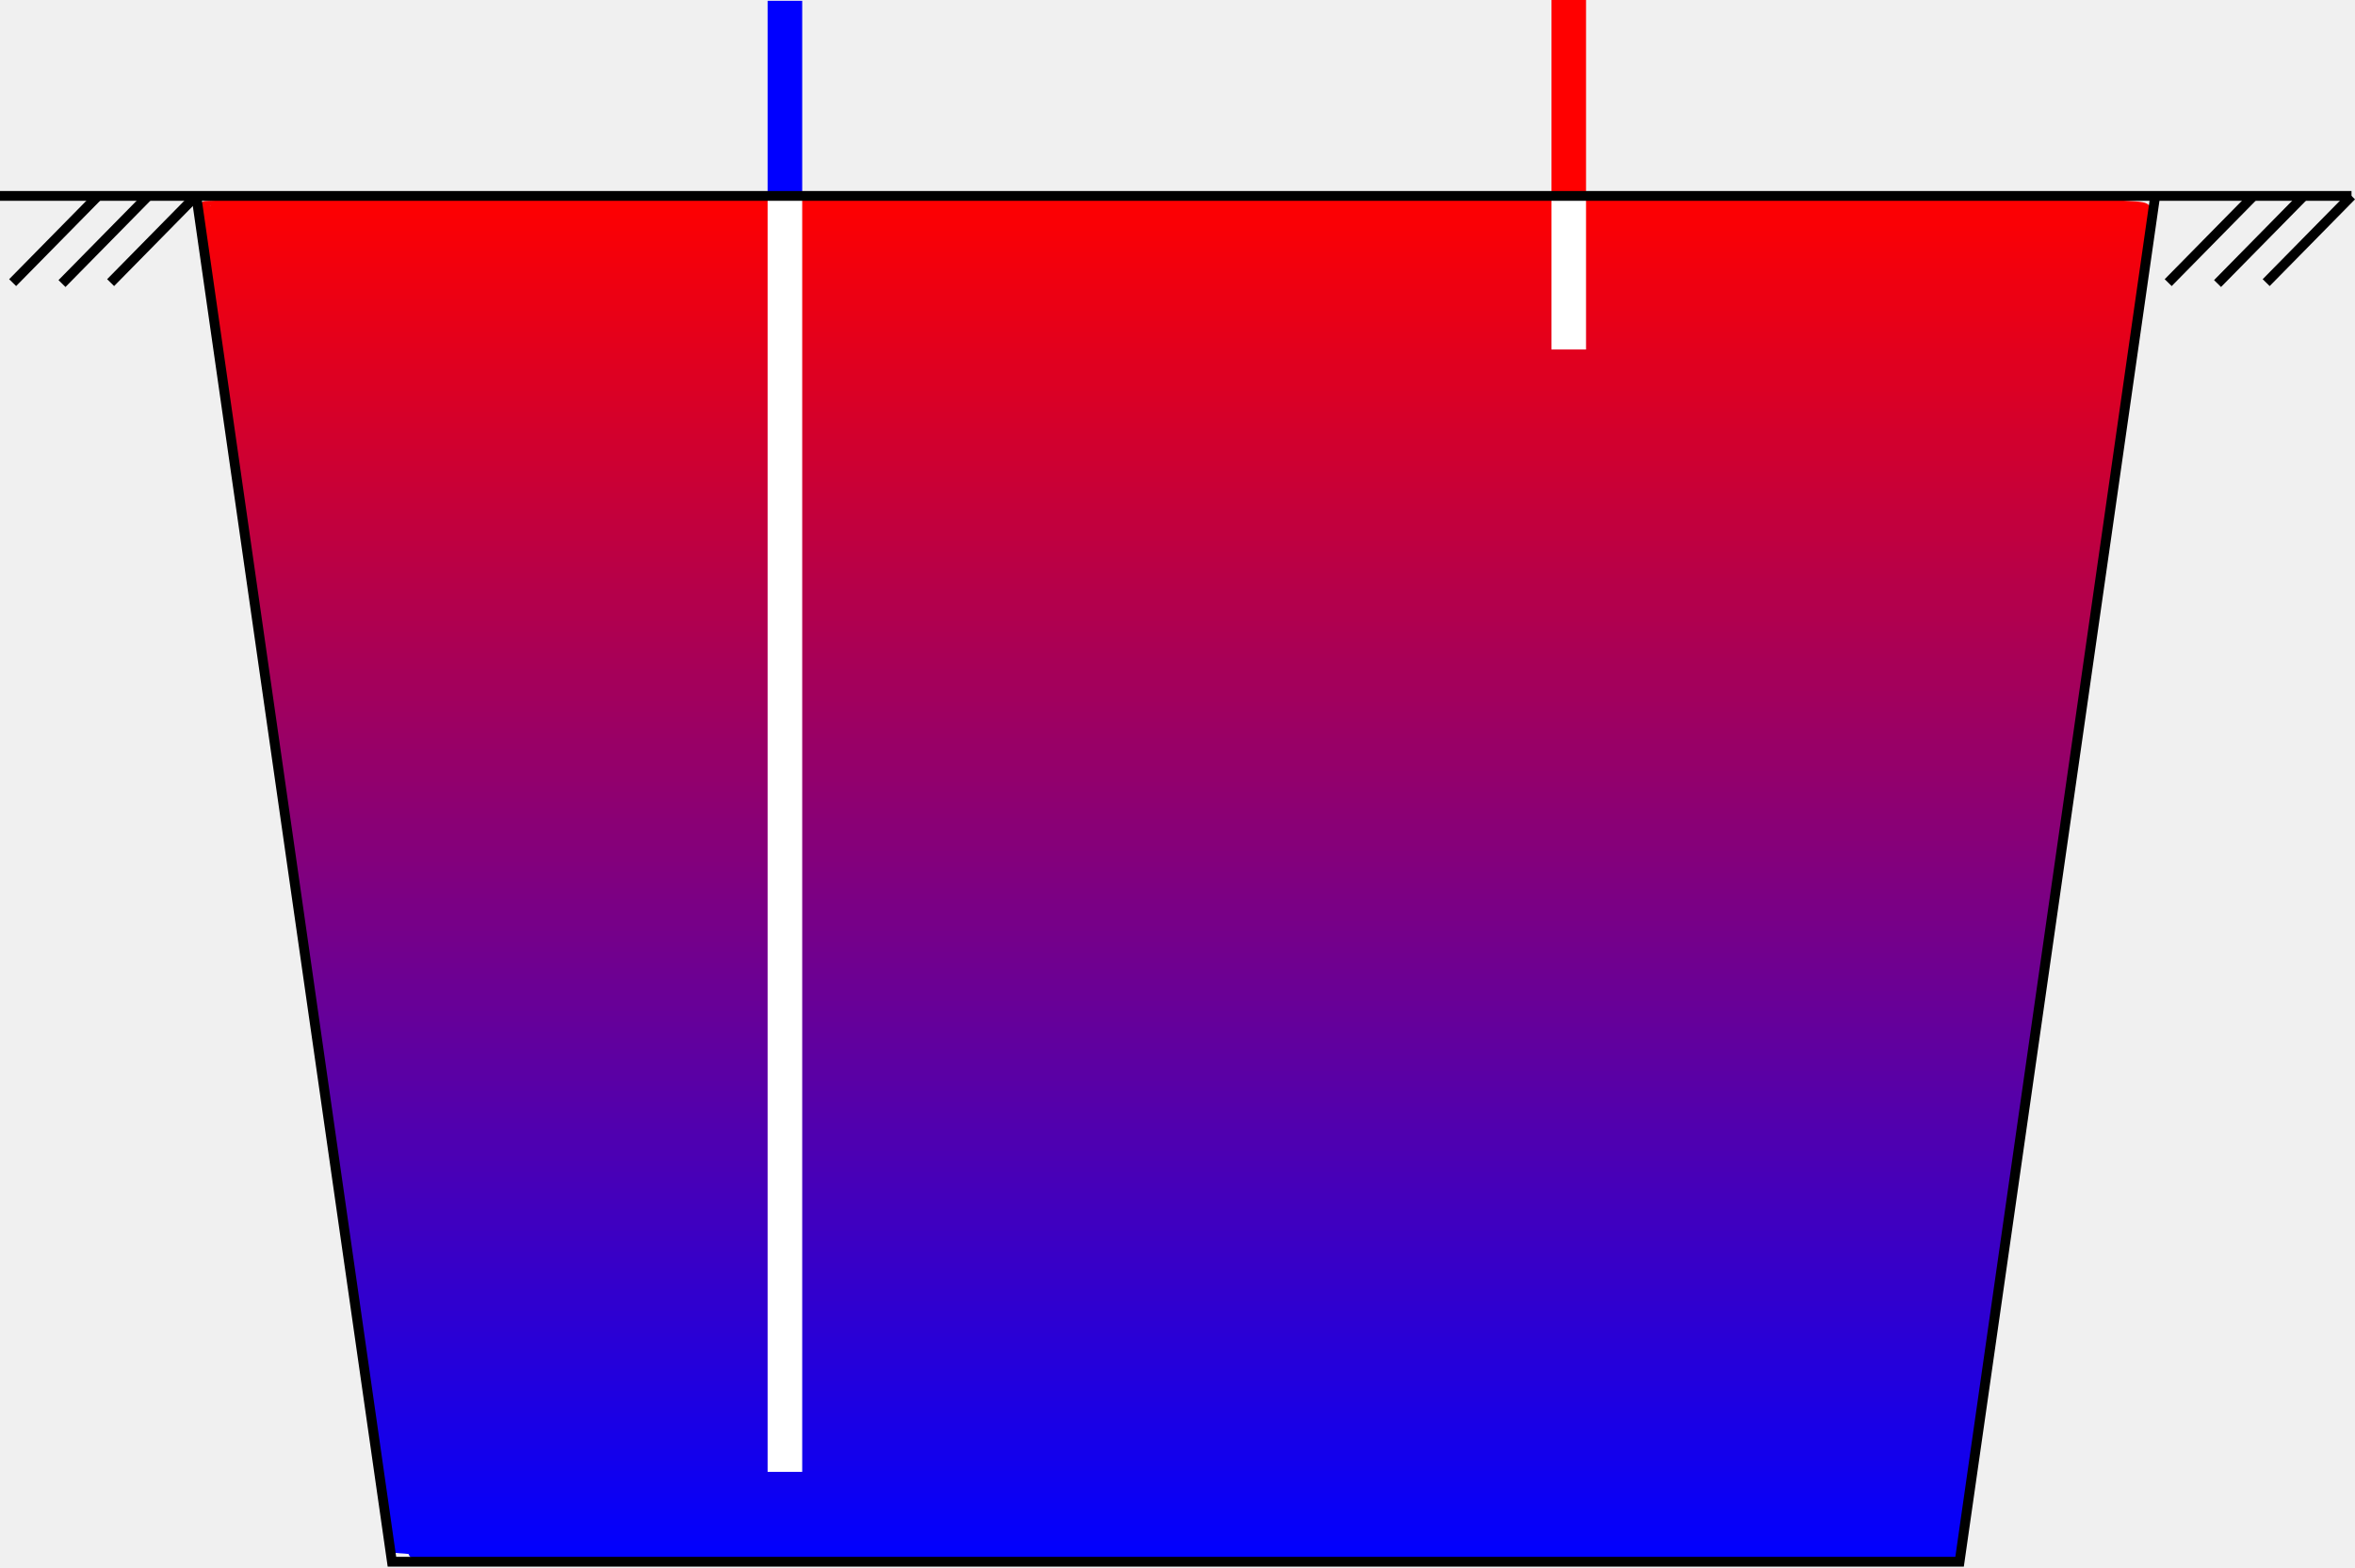
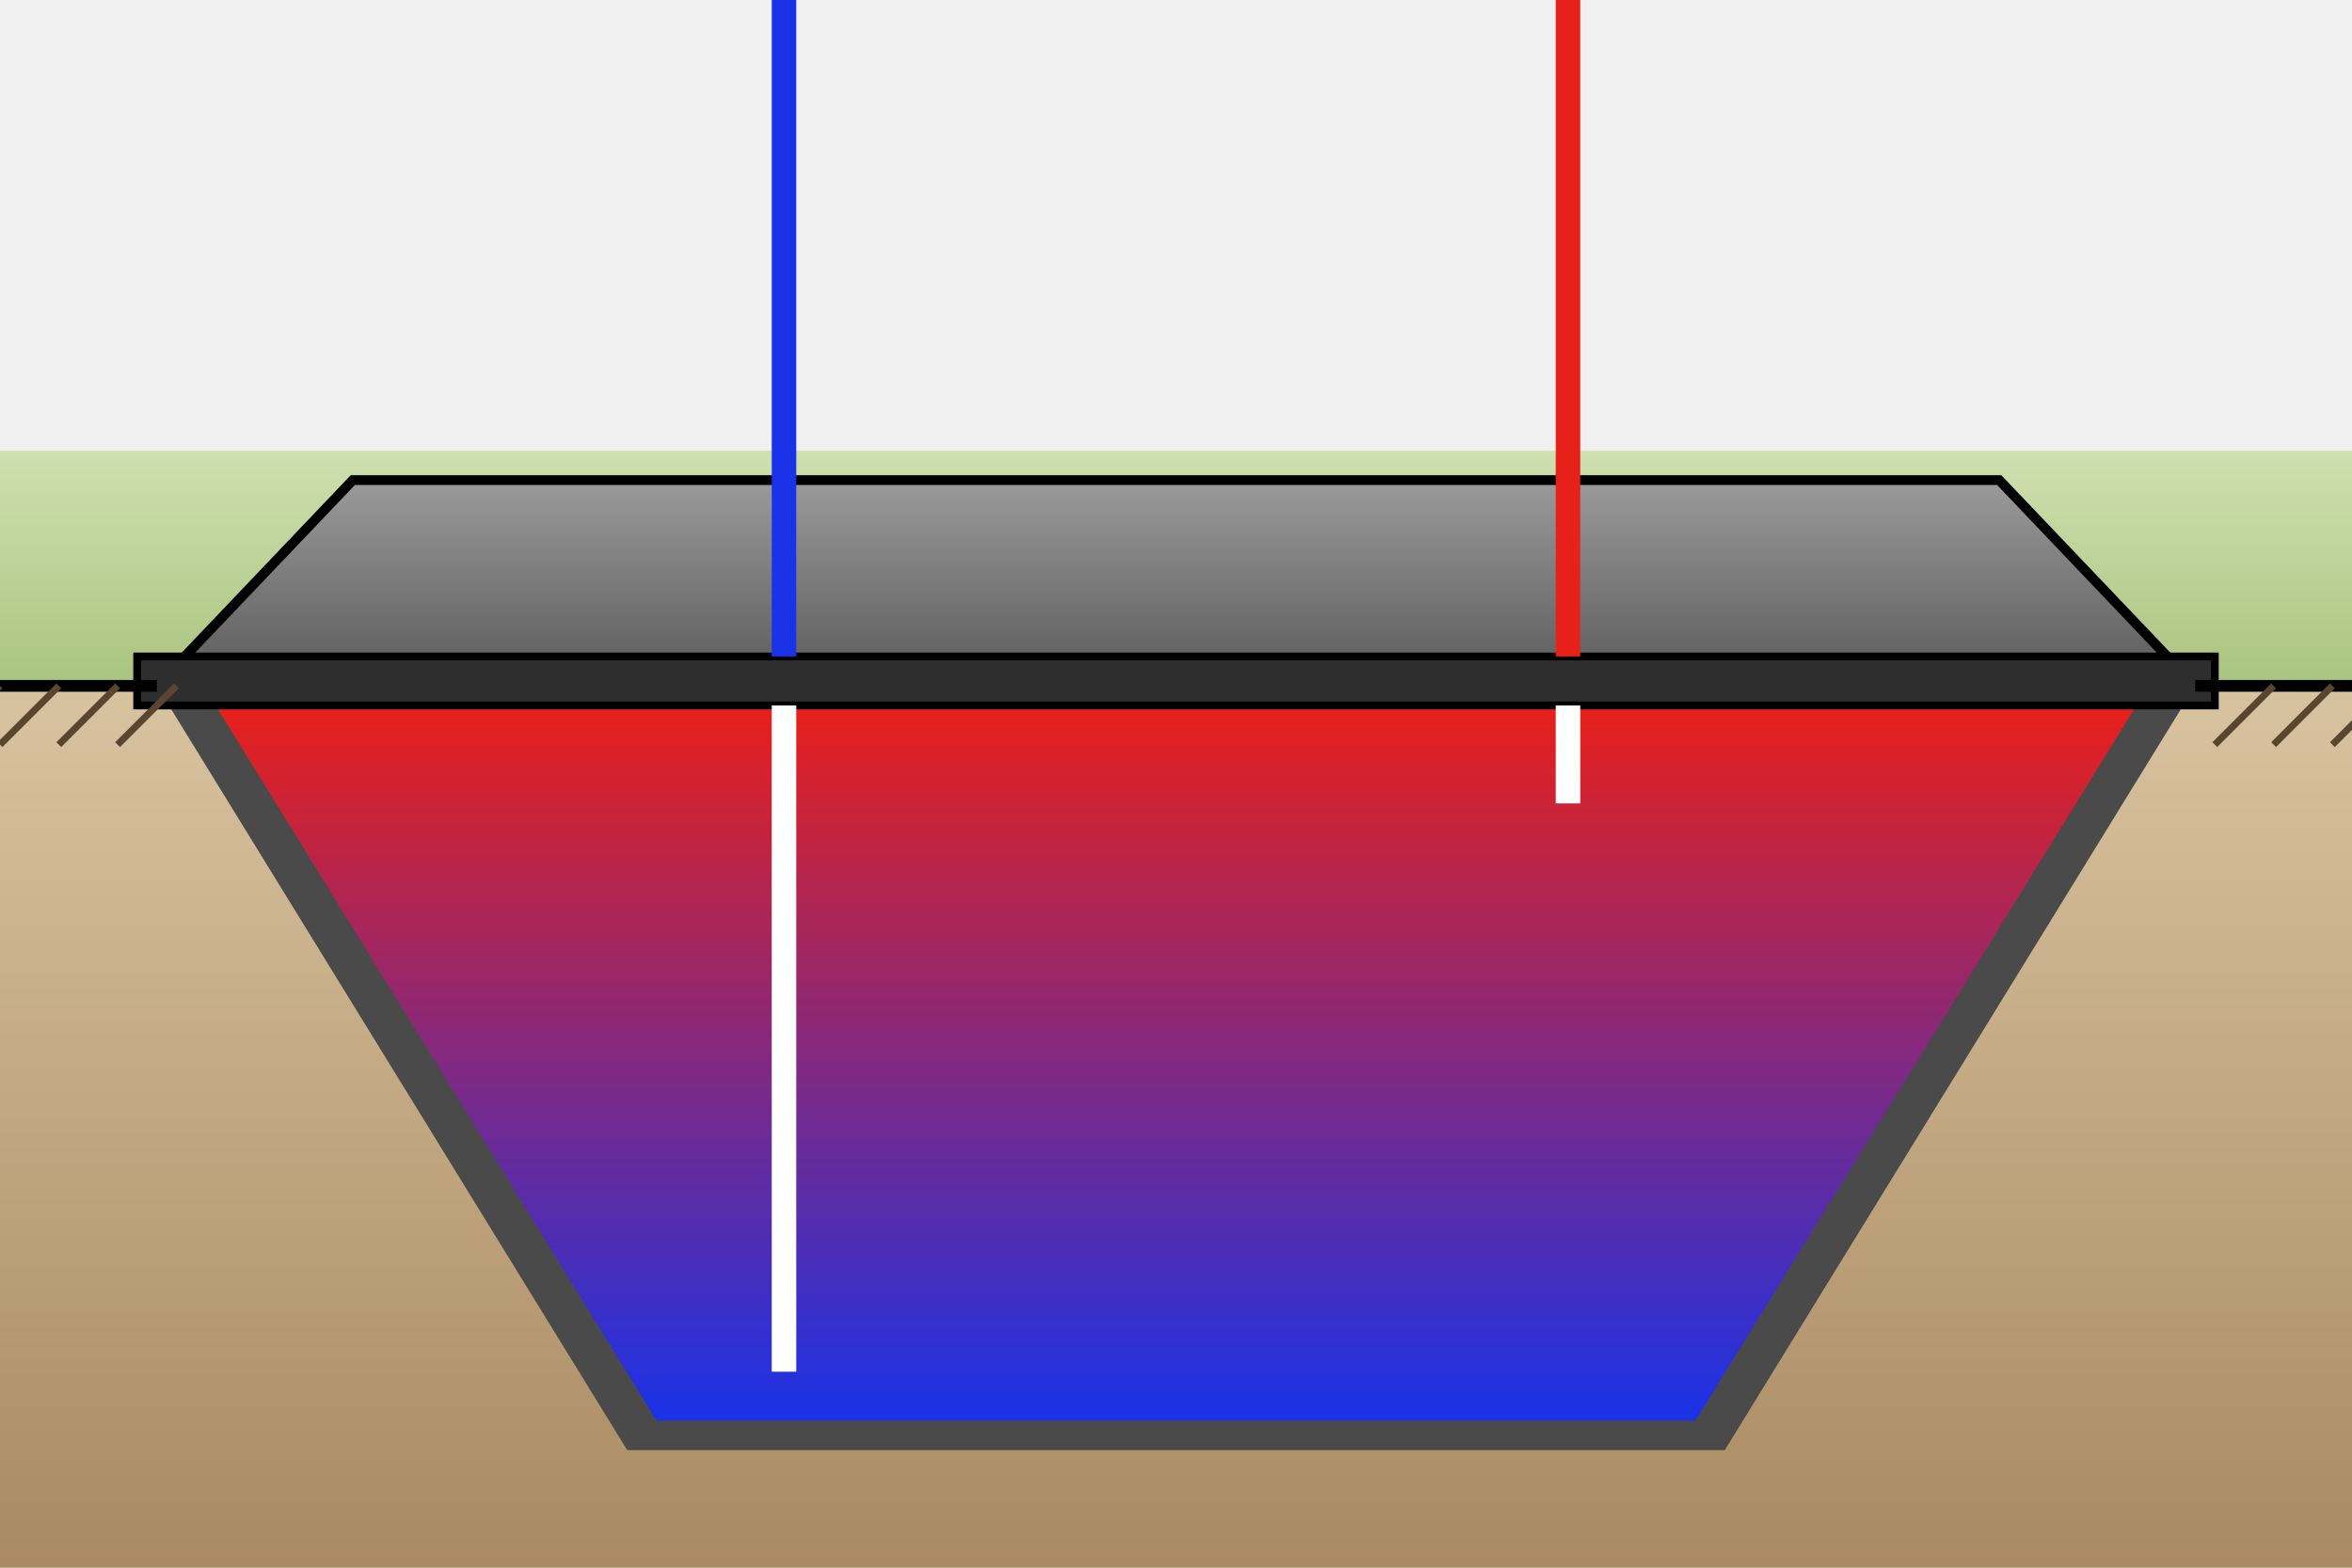
- <svg xmlns="http://www.w3.org/2000/svg" xmlns:xlink="http://www.w3.org/1999/xlink" width="240.356mm" height="160mm" viewBox="0 0 240.356 160" version="1.1" id="svg1012">
-   <defs id="defs1006">
-     <linearGradient id="swatch1">
-       <stop style="stop-color:#000000;stop-opacity:1;" offset="0" id="stop1" />
+ <svg xmlns="http://www.w3.org/2000/svg" version="1.1" width="240mm" height="160mm" viewBox="0 0 240 160">
+   <defs>
+     <linearGradient id="strat" x1="0" y1="0" x2="0" y2="1">
+       <stop offset="0" stop-color="#e8201a" />
+       <stop offset="1" stop-color="#1a32e8" />
    </linearGradient>
-     <linearGradient id="linearGradient1479">
-       <stop id="stop1475" offset="0" style="stop-color:#ff0000;stop-opacity:1" />
-       <stop id="stop1477" offset="1" style="stop-color:#0000ff;stop-opacity:1" />
+     <linearGradient id="soil" x1="0" y1="0" x2="0" y2="1">
+       <stop offset="0" stop-color="#d8c3a0" />
+       <stop offset="1" stop-color="#a98a62" />
    </linearGradient>
-     <linearGradient id="linearGradient1451">
-       <stop id="stop1447" offset="0" style="stop-color:#ff0000;stop-opacity:1" />
-       <stop id="stop1449" offset="1" style="stop-color:#0000ff;stop-opacity:1" />
+     <linearGradient id="grass" x1="0" y1="0" x2="0" y2="1">
+       <stop offset="0" stop-color="#cfe0b0" />
+       <stop offset="1" stop-color="#a9c47f" />
    </linearGradient>
-     <linearGradient gradientUnits="userSpaceOnUse" y2="601.76" x2="453.363" y1="75.591" x1="453.543" id="linearGradient1453" xlink:href="#linearGradient1451" />
-     <linearGradient gradientUnits="userSpaceOnUse" y2="601.76" x2="453.363" y1="75.591" x1="453.543" id="linearGradient1481" xlink:href="#linearGradient1479" />
+     <linearGradient id="cov" x1="0" y1="0" x2="0" y2="1">
+       <stop offset="0" stop-color="#9a9a9a" />
+       <stop offset="1" stop-color="#5a5a5a" />
+     </linearGradient>
  </defs>
-   <g style="opacity:0.999" id="layer1" transform="translate(14.92263,-44.73214)">
-     <path style="fill:none;stroke:#ff0000;stroke-width:3.53;stroke-linecap:butt;stroke-linejoin:miter;stroke-miterlimit:4;stroke-dasharray:none;stroke-opacity:1" d="M 145.186,64.732 V 44.707" id="path1777" />
-     <path style="fill:none;stroke:#0000ff;stroke-width:3.53;stroke-linecap:butt;stroke-linejoin:miter;stroke-miterlimit:4;stroke-dasharray:none;stroke-opacity:1" d="M 65.186,64.84 V 44.815" id="path1773" />
-     <path transform="matrix(0.2645833,0,0,0.2645833,-14.92263,44.73214)" id="path1445" d="m 153.351,599.128 c 0,-0.269 -16.714,-117 -37.143,-259.401 C 95.779,197.325 79.065,80.224 79.065,79.502 c 0,-0.795 147.608,-1.313 374.286,-1.313 355.506,0 374.286,0.125 374.298,2.5 0.013,2.727 -72.495,510.47 -73.646,515.714 l -0.706,3.214 H 453.323 c -164.985,0 -299.973,-0.22 -299.973,-0.489 z" style="fill:url(#linearGradient1453);fill-opacity:1;fill-rule:evenodd;stroke:url(#linearGradient1481);stroke-width:3.78;stroke-linecap:round;stroke-linejoin:round;stroke-miterlimit:4;stroke-dasharray:none;paint-order:markers fill stroke" />
-     <path style="fill:none;stroke:#ffffff;stroke-width:3.53;stroke-linecap:butt;stroke-linejoin:miter;stroke-miterlimit:4;stroke-dasharray:none;stroke-opacity:1" d="M 65.186,194.995 V 64.84" id="path1781" />
-     <path style="fill:none;stroke:#ffffff;stroke-width:3.53;stroke-linecap:butt;stroke-linejoin:miter;stroke-miterlimit:4;stroke-dasharray:none;stroke-opacity:1" d="M 145.186,80.411 V 64.732" id="path1769" />
-     <path style="fill:none;stroke:#000000;stroke-width:1;stroke-linecap:butt;stroke-linejoin:miter;stroke-miterlimit:4;stroke-dasharray:none;stroke-opacity:1" d="M -14.923,64.732 H 225.077" id="path856" />
-     <path style="fill:none;stroke:#000000;stroke-width:1;stroke-linecap:butt;stroke-linejoin:miter;stroke-miterlimit:4;stroke-dasharray:none;stroke-opacity:1" d="M 5.077,64.484 25.077,204.165 h 160 l 20,-139.682" id="path860" />
-     <path style="fill:none;stroke:#000000;stroke-width:1;stroke-linecap:butt;stroke-linejoin:miter;stroke-miterlimit:4;stroke-dasharray:none;stroke-opacity:1" d="m -13.633,73.586 8.711,-8.854" id="path977" />
-     <path id="path1007" d="M -8.596,73.68 0.114,64.826" style="fill:none;stroke:#000000;stroke-width:1;stroke-linecap:butt;stroke-linejoin:miter;stroke-miterlimit:4;stroke-dasharray:none;stroke-opacity:1" />
-     <path id="path1009" d="M -3.633,73.586 5.077,64.732" style="fill:none;stroke:#000000;stroke-width:1;stroke-linecap:butt;stroke-linejoin:miter;stroke-miterlimit:4;stroke-dasharray:none;stroke-opacity:1" />
-     <path style="fill:none;stroke:#000000;stroke-width:1;stroke-linecap:butt;stroke-linejoin:miter;stroke-miterlimit:4;stroke-dasharray:none;stroke-opacity:1" d="m 206.367,73.586 8.711,-8.854" id="path977-9" />
-     <path id="path1007-7" d="m 211.404,73.68 8.711,-8.854" style="fill:none;stroke:#000000;stroke-width:1;stroke-linecap:butt;stroke-linejoin:miter;stroke-miterlimit:4;stroke-dasharray:none;stroke-opacity:1" />
-     <path id="path1009-8" d="m 216.367,73.586 8.711,-8.854" style="fill:none;stroke:#000000;stroke-width:1;stroke-linecap:butt;stroke-linejoin:miter;stroke-miterlimit:4;stroke-dasharray:none;stroke-opacity:1" />
-   </g>
+   <polygon points="0,46 240,46 240,70 0,70" fill="url(#grass)" />
+   <rect x="0" y="70" width="240" height="90" fill="url(#soil)" />
+   <polygon points="16,70 224,70 204,49 36,49" fill="url(#cov)" stroke="#000" stroke-width="1" />
+   <polygon points="16,70 224,70 176,148 64,148" fill="#4a4a4a" />
+   <polygon points="22,72 218,72 173,145 67,145" fill="url(#strat)" />
+   <rect x="14" y="67" width="212" height="5" fill="#2e2e2e" stroke="#000" stroke-width="0.8" />
+   <line x1="0" y1="70" x2="16" y2="70" stroke="#000" stroke-width="1.2" />
+   <line x1="224" y1="70" x2="240" y2="70" stroke="#000" stroke-width="1.2" />
+   <line x1="-6" y1="76" x2="0" y2="70" stroke="#5a4630" stroke-width="0.7" />
+   <line x1="0" y1="76" x2="6" y2="70" stroke="#5a4630" stroke-width="0.7" />
+   <line x1="6" y1="76" x2="12" y2="70" stroke="#5a4630" stroke-width="0.7" />
+   <line x1="12" y1="76" x2="18" y2="70" stroke="#5a4630" stroke-width="0.7" />
+   <line x1="226" y1="76" x2="232" y2="70" stroke="#5a4630" stroke-width="0.7" />
+   <line x1="232" y1="76" x2="238" y2="70" stroke="#5a4630" stroke-width="0.7" />
+   <line x1="238" y1="76" x2="244" y2="70" stroke="#5a4630" stroke-width="0.7" />
+   <line x1="80" y1="0" x2="80" y2="67" stroke="#1a32e8" stroke-width="2.5" />
+   <line x1="80" y1="72" x2="80" y2="140" stroke="#fff" stroke-width="2.5" />
+   <line x1="160" y1="0" x2="160" y2="67" stroke="#e8201a" stroke-width="2.5" />
+   <line x1="160" y1="72" x2="160" y2="82" stroke="#fff" stroke-width="2.5" />
</svg>
